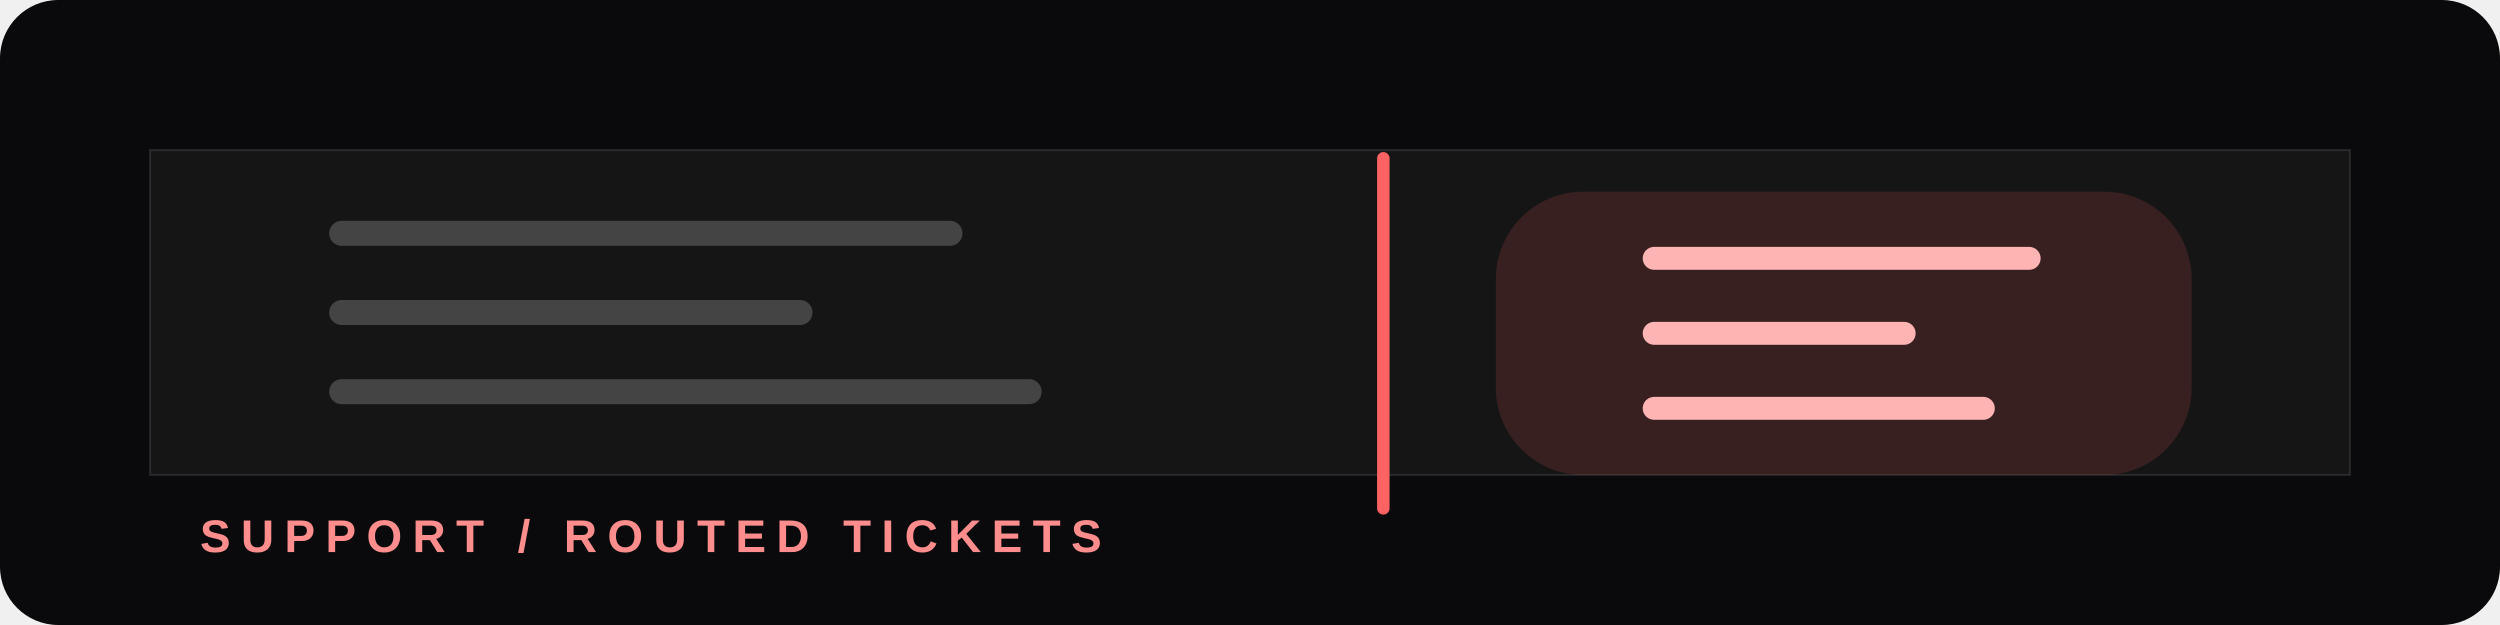
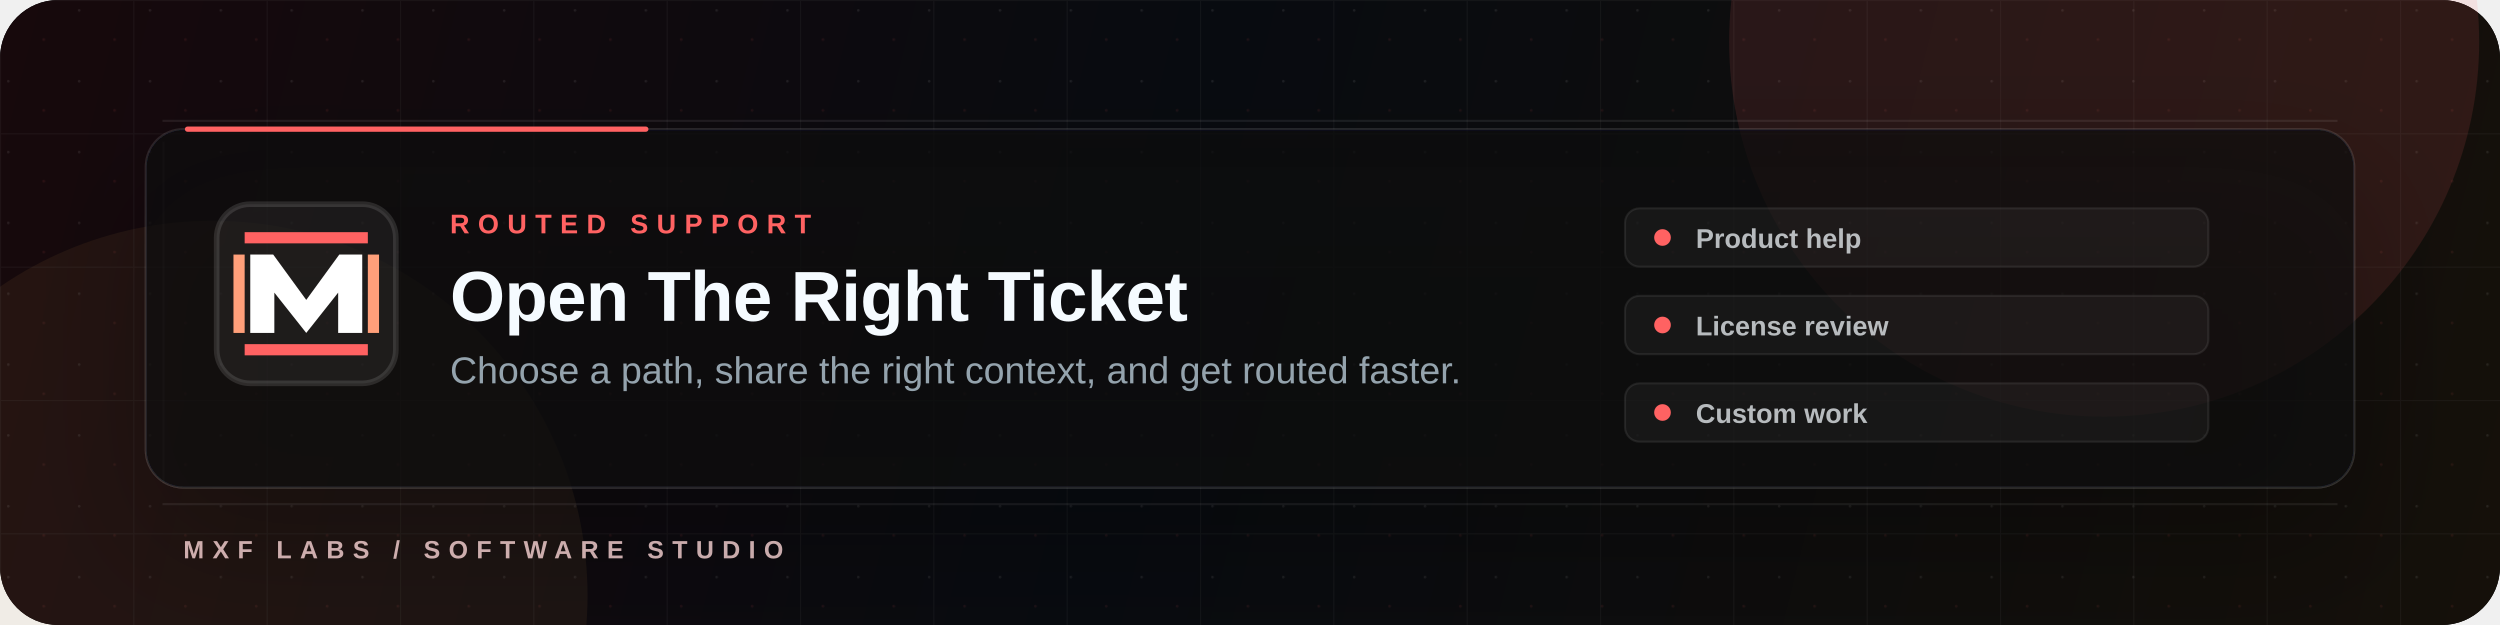
<svg xmlns="http://www.w3.org/2000/svg" width="1200" height="300" viewBox="0 0 1200 300" fill="none">
-   <rect width="1200" height="300" rx="28" fill="#0A0A0C" />
-   <path d="M72 72h1056v156H72V72Z" fill="#fff" fill-opacity=".045" stroke="#fff" stroke-opacity=".1" />
-   <path d="M164 112h292M164 150h220M164 188h330" stroke="#fff" stroke-width="12" stroke-linecap="round" stroke-opacity=".2" />
-   <path d="M760 92h250a42 42 0 0 1 42 42v52a42 42 0 0 1-42 42H760a42 42 0 0 1-42-42v-52a42 42 0 0 1 42-42Z" fill="#FF6262" fill-opacity=".15" />
-   <path d="M794 124h180M794 160h120M794 196h158" stroke="#FFB4B4" stroke-width="11" stroke-linecap="round" />
-   <path d="M664 76v168" stroke="#FF6262" stroke-width="6" stroke-linecap="round" />
-   <text x="96" y="265" fill="#FF8D8D" font-family="Arial, sans-serif" font-size="22" font-weight="700" letter-spacing="5">SUPPORT / ROUTED TICKETS</text>
+   <rect width="1200" height="300" rx="28" fill="#05070A" />
+   <rect width="1200" height="300" rx="28" fill="url(#mesh)" />
+   <rect width="1200" height="300" rx="28" fill="url(#grid)" opacity=".72" />
+   <rect width="1200" height="300" rx="28" fill="url(#noise)" opacity=".65" />
+   <circle cx="1010" cy="20" r="180" fill="#FF6262" opacity=".12" />
+   <circle cx="102" cy="286" r="180" fill="#F7B955" opacity=".07" />
+   <path d="M78 58H1122" stroke="#FFFFFF" stroke-opacity=".08" />
+   <path d="M78 242H1122" stroke="#FFFFFF" stroke-opacity=".08" />
+   <rect x="70" y="62" width="1060" height="172" rx="18" fill="#0B0E13" fill-opacity=".70" stroke="#FFFFFF" stroke-opacity=".10" filter="url(#softShadow)" />
+   <path d="M90 62h220" stroke="#FF6262" stroke-width="2.5" stroke-linecap="round" />
+   <path d="M78 150h1" stroke="url(#sheen)" stroke-width="164" />
+   <g transform="translate(104 98) scale(2.6875)">
+     <rect width="32" height="32" rx="6" fill="#FFFFFF" fill-opacity=".055" stroke="#FFFFFF" stroke-opacity=".12" />
+     <path d="M6 23V9h4.1L16 17.1 21.9 9H26v14h-4.3v-7.2L16 23l-5.7-7.2V23H6Z" fill="#FFFFFF" />
+     <path d="M5 5h22v2H5V5Zm0 20h22v2H5v-2Z" fill="#FF6262" />
+     <path d="M3 9h2v14H3V9Zm24 0h2v14h-2V9Z" fill="#FF9F7A" />
+   </g>
+   <text x="216" y="112" fill="#FF6262" font-family="Arial, sans-serif" font-size="13" font-weight="700" letter-spacing="4">ROUTED SUPPORT</text>
+   <text x="216" y="154" fill="#F5FBFF" font-family="Arial, sans-serif" font-size="34" font-weight="700" letter-spacing="-.3">Open The Right Ticket</text>
+   <text x="216" y="184" fill="#94A3AD" font-family="Arial, sans-serif" font-size="18" font-weight="500">Choose a path, share the right context, and get routed faster.</text>
+   <g>
+     <rect x="780" y="100" width="280" height="28" rx="7" fill="#FFFFFF" fill-opacity=".045" stroke="#FFFFFF" stroke-opacity=".08" />
+     <circle cx="798" cy="114" r="4" fill="#FF6262" />
+     <text x="814" y="119" fill="#F5FBFF" fill-opacity=".72" font-family="Arial, sans-serif" font-size="13" font-weight="700">Product help</text>
+   </g>
+   <g>
+     <rect x="780" y="142" width="280" height="28" rx="7" fill="#FFFFFF" fill-opacity=".045" stroke="#FFFFFF" stroke-opacity=".08" />
+     <circle cx="798" cy="156" r="4" fill="#FF6262" />
+     <text x="814" y="161" fill="#F5FBFF" fill-opacity=".72" font-family="Arial, sans-serif" font-size="13" font-weight="700">License review</text>
+   </g>
+   <g>
+     <rect x="780" y="184" width="280" height="28" rx="7" fill="#FFFFFF" fill-opacity=".045" stroke="#FFFFFF" stroke-opacity=".08" />
+     <circle cx="798" cy="198" r="4" fill="#FF6262" />
+     <text x="814" y="203" fill="#F5FBFF" fill-opacity=".72" font-family="Arial, sans-serif" font-size="13" font-weight="700">Custom work</text>
+   </g>
+   <text x="88" y="268" fill="#FFD8D8" fill-opacity=".78" font-family="Arial, sans-serif" font-size="12" font-weight="700" letter-spacing="4">MXF LABS / SOFTWARE STUDIO</text>
+   <defs>
+     <linearGradient id="mesh" x1="0" y1="0" x2="1200" y2="300" gradientUnits="userSpaceOnUse">
+       <stop stop-color="#17090C" />
+       <stop offset=".46" stop-color="#080B10" />
+       <stop offset="1" stop-color="#15100A" />
+     </linearGradient>
+     <linearGradient id="sheen" x1="0" y1="0" x2="1200" y2="0" gradientUnits="userSpaceOnUse">
+       <stop stop-color="#FFFFFF" stop-opacity="0" />
+       <stop offset=".52" stop-color="#FFFFFF" stop-opacity=".12" />
+       <stop offset="1" stop-color="#FFFFFF" stop-opacity="0" />
+     </linearGradient>
+     <filter id="softShadow" x="-20%" y="-40%" width="140%" height="180%" color-interpolation-filters="sRGB">
+       <feDropShadow dx="0" dy="28" stdDeviation="32" flood-color="#000000" flood-opacity=".38" />
+     </filter>
+     <pattern id="grid" width="64" height="64" patternUnits="userSpaceOnUse">
+       <path d="M64 0H0V64" fill="none" stroke="#FFFFFF" stroke-opacity=".055" stroke-width="1" />
+     </pattern>
+     <pattern id="noise" width="34" height="34" patternUnits="userSpaceOnUse">
+       <circle cx="4" cy="5" r=".65" fill="#FFFFFF" opacity=".12" />
+       <circle cx="21" cy="19" r=".7" fill="#FF6262" opacity=".12" />
+     </pattern>
+   </defs>
</svg>
